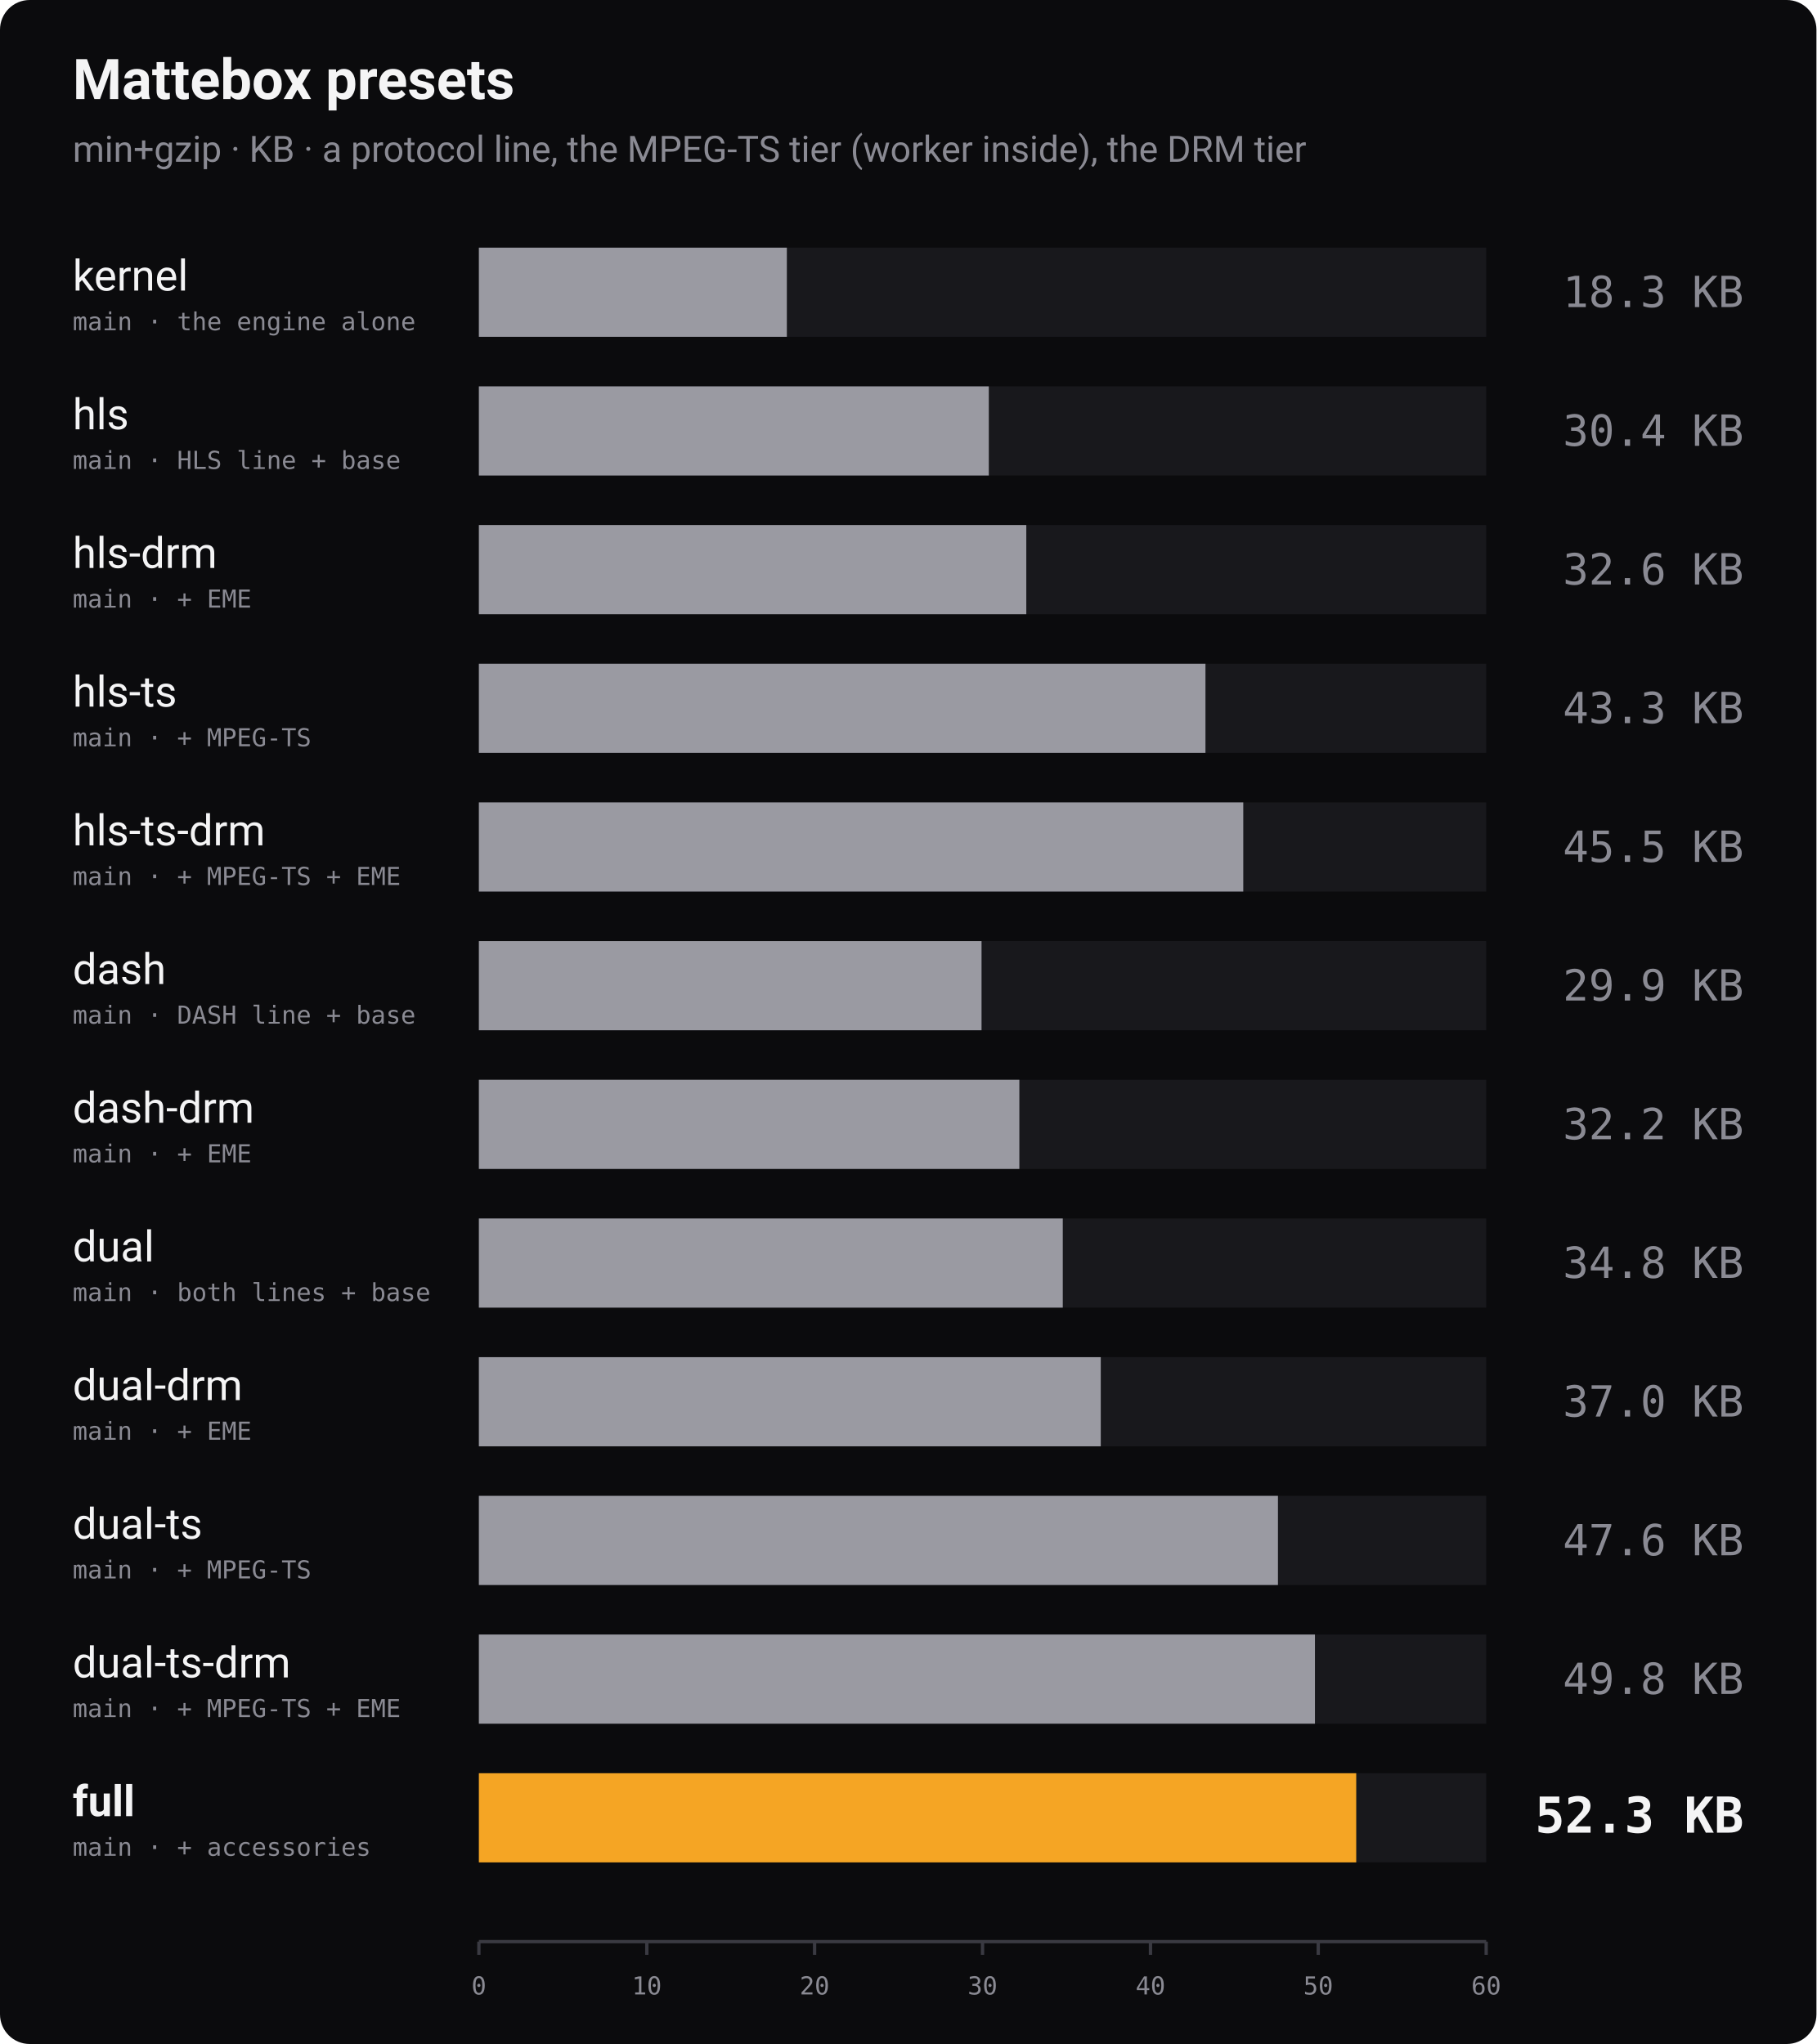
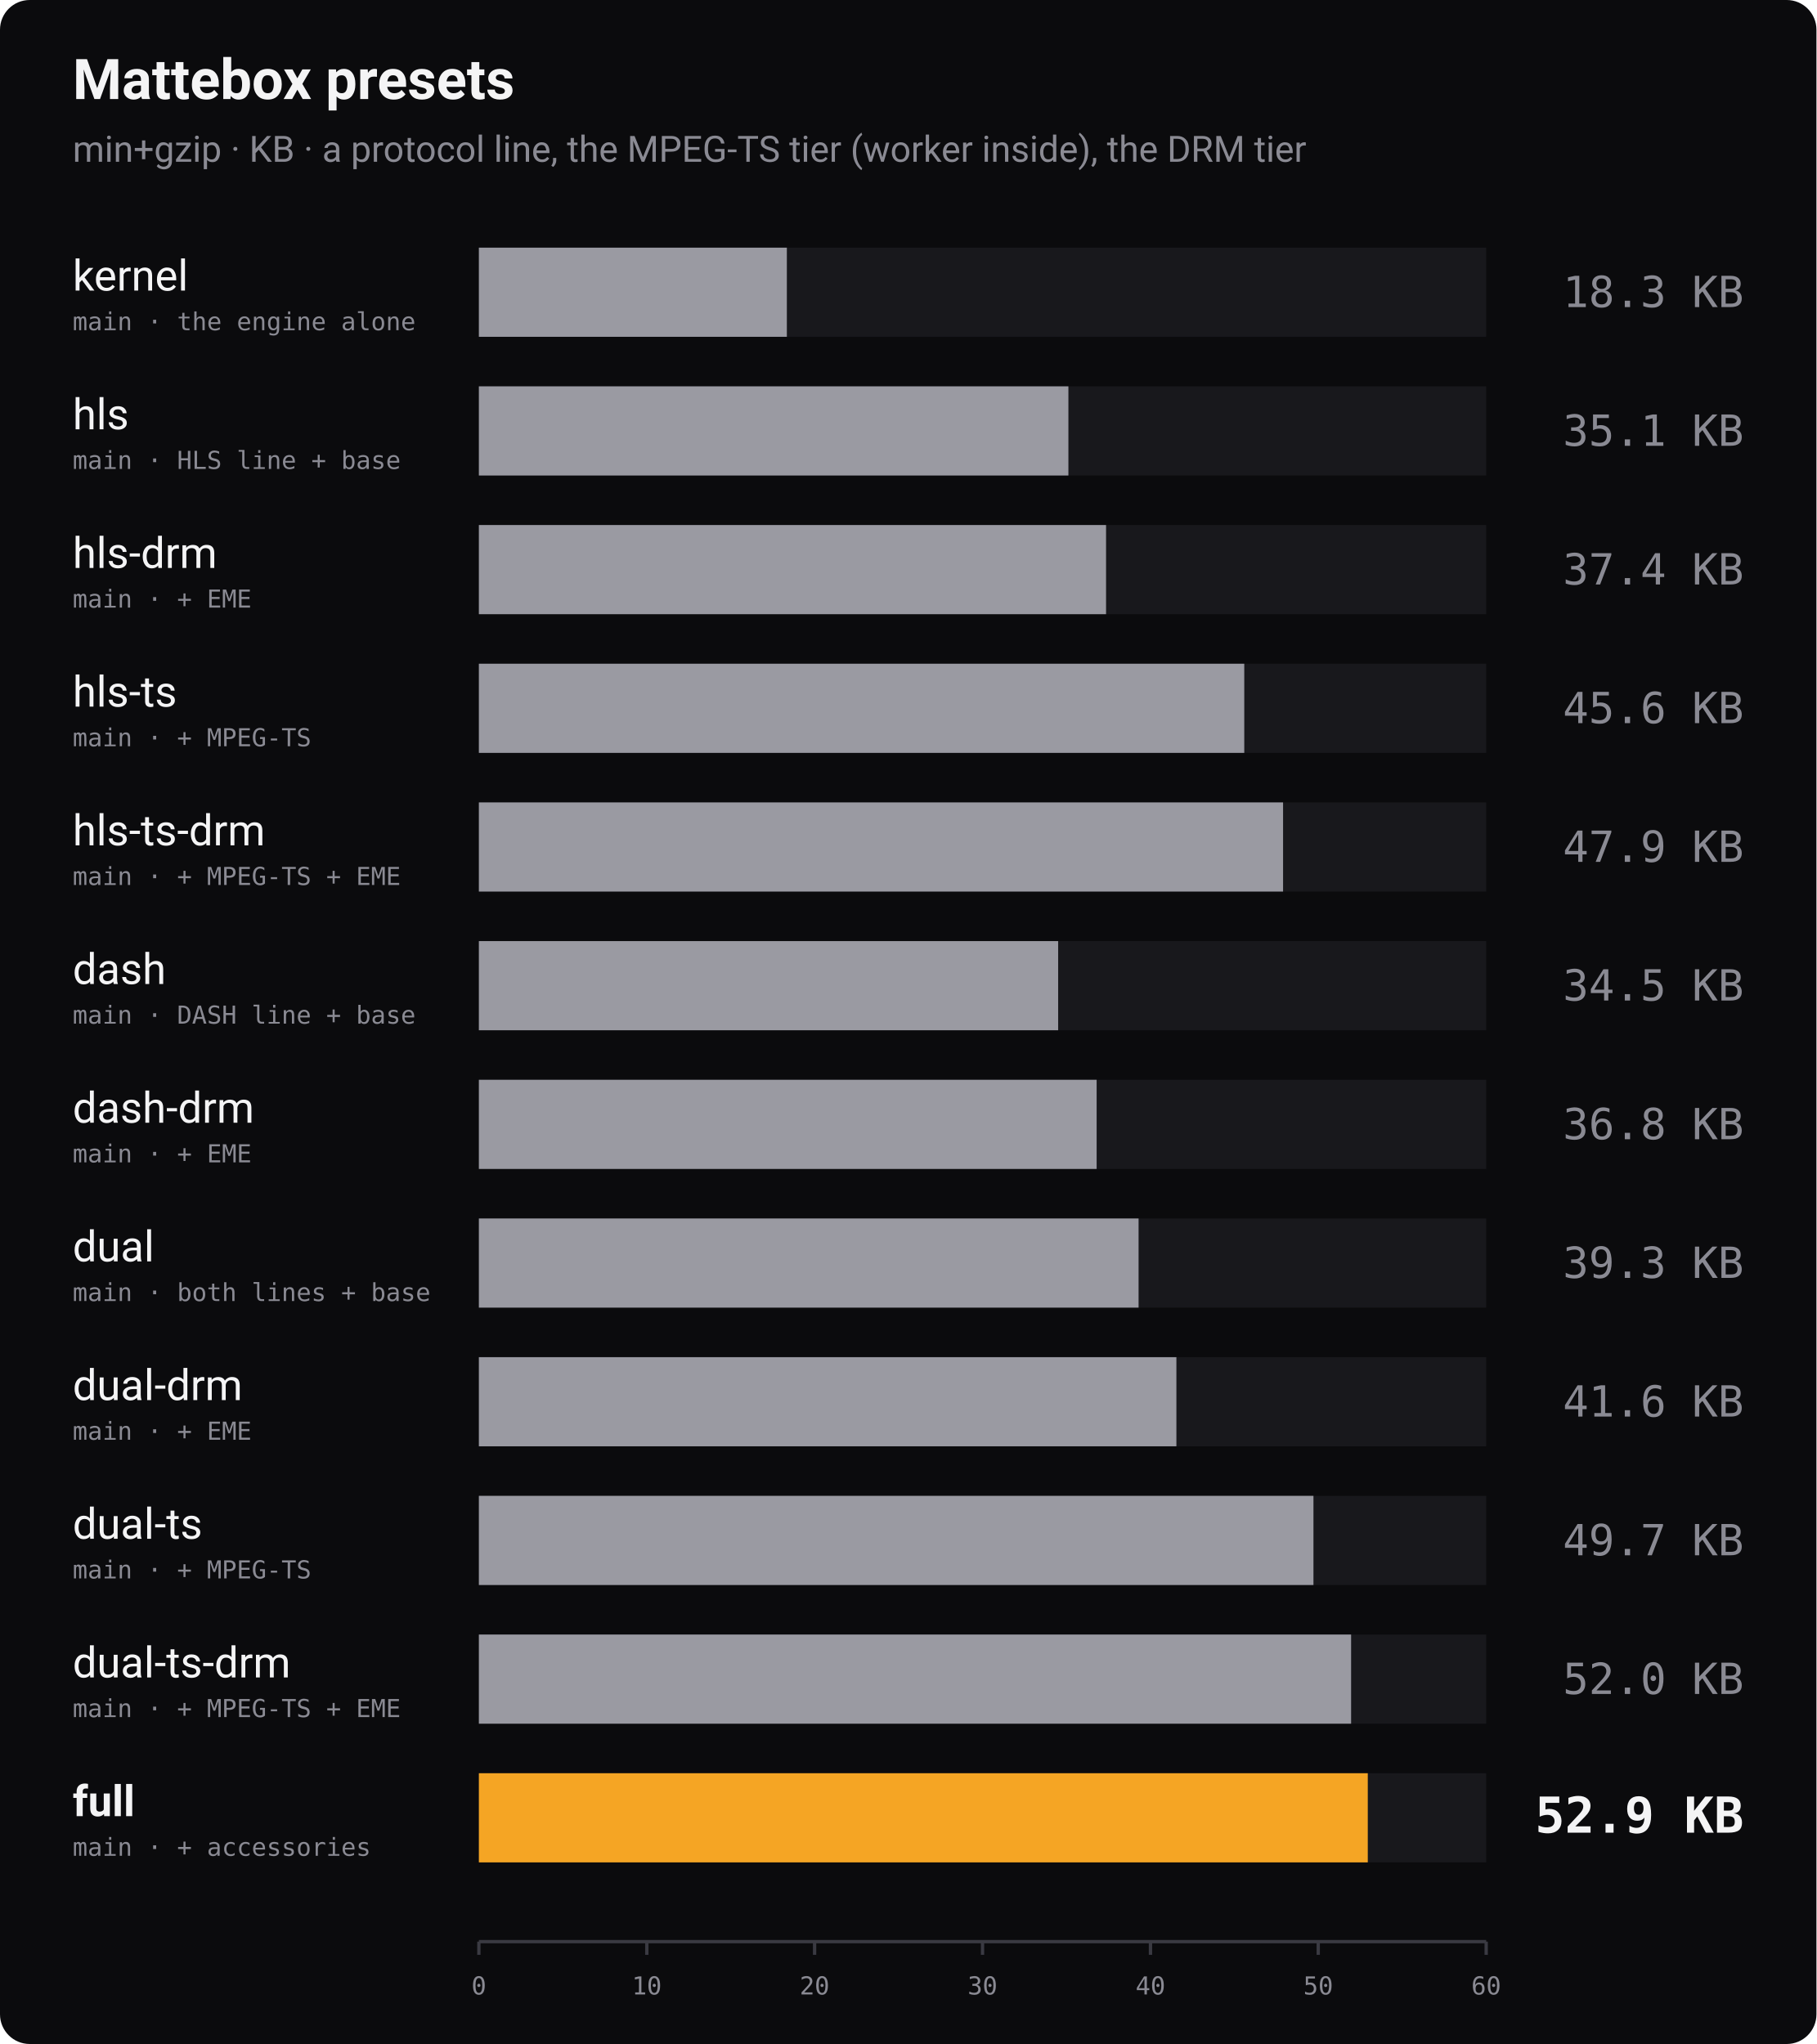
<svg xmlns="http://www.w3.org/2000/svg" width="1100" height="1238" viewBox="0 0 1100 1238" role="img" aria-label="Bundle size of every Mattebox preset, min+gzip">
  <rect width="1100" height="1238" rx="18" fill="#0b0b0d" />
  <text x="44" y="60" font-family="-apple-system, 'Segoe UI', Roboto, Helvetica, Arial, sans-serif" font-size="34" font-weight="700" fill="#f4f4f5">Mattebox presets</text>
  <text x="44" y="98" font-family="-apple-system, 'Segoe UI', Roboto, Helvetica, Arial, sans-serif" font-size="22" fill="#8a8a93">min+gzip · KB · a protocol line, the MPEG-TS tier (worker inside), the DRM tier</text>
  <text x="44" y="176" font-family="-apple-system, 'Segoe UI', Roboto, Helvetica, Arial, sans-serif" font-size="26" font-weight="400" fill="#f4f4f5">kernel</text>
  <text x="44" y="200" font-family="ui-monospace, 'SF Mono', Menlo, Consolas, monospace" font-size="15" fill="#8a8a93">main · the engine alone</text>
  <rect x="290" y="150" width="610" height="54" fill="#18181c" />
  <rect x="290" y="150" width="186.5" height="54" fill="#9a9aa2" />
  <text x="1056" y="186" text-anchor="end" font-family="ui-monospace, 'SF Mono', Menlo, Consolas, monospace" font-size="26" font-weight="400" fill="#8a8a93">18.3 KB</text>
  <text x="44" y="260" font-family="-apple-system, 'Segoe UI', Roboto, Helvetica, Arial, sans-serif" font-size="26" font-weight="400" fill="#f4f4f5">hls</text>
  <text x="44" y="284" font-family="ui-monospace, 'SF Mono', Menlo, Consolas, monospace" font-size="15" fill="#8a8a93">main · HLS line + base</text>
  <rect x="290" y="234" width="610" height="54" fill="#18181c" />
-   <rect x="290" y="234" width="308.8" height="54" fill="#9a9aa2" />
-   <text x="1056" y="270" text-anchor="end" font-family="ui-monospace, 'SF Mono', Menlo, Consolas, monospace" font-size="26" font-weight="400" fill="#8a8a93">30.4 KB</text>
+   <rect x="290" y="234" width="357.0" height="54" fill="#9a9aa2" />
+   <text x="1056" y="270" text-anchor="end" font-family="ui-monospace, 'SF Mono', Menlo, Consolas, monospace" font-size="26" font-weight="400" fill="#8a8a93">35.1 KB</text>
  <text x="44" y="344" font-family="-apple-system, 'Segoe UI', Roboto, Helvetica, Arial, sans-serif" font-size="26" font-weight="400" fill="#f4f4f5">hls-drm</text>
  <text x="44" y="368" font-family="ui-monospace, 'SF Mono', Menlo, Consolas, monospace" font-size="15" fill="#8a8a93">main · + EME</text>
  <rect x="290" y="318" width="610" height="54" fill="#18181c" />
-   <rect x="290" y="318" width="331.5" height="54" fill="#9a9aa2" />
-   <text x="1056" y="354" text-anchor="end" font-family="ui-monospace, 'SF Mono', Menlo, Consolas, monospace" font-size="26" font-weight="400" fill="#8a8a93">32.6 KB</text>
+   <rect x="290" y="318" width="379.8" height="54" fill="#9a9aa2" />
+   <text x="1056" y="354" text-anchor="end" font-family="ui-monospace, 'SF Mono', Menlo, Consolas, monospace" font-size="26" font-weight="400" fill="#8a8a93">37.4 KB</text>
  <text x="44" y="428" font-family="-apple-system, 'Segoe UI', Roboto, Helvetica, Arial, sans-serif" font-size="26" font-weight="400" fill="#f4f4f5">hls-ts</text>
  <text x="44" y="452" font-family="ui-monospace, 'SF Mono', Menlo, Consolas, monospace" font-size="15" fill="#8a8a93">main · + MPEG-TS</text>
  <rect x="290" y="402" width="610" height="54" fill="#18181c" />
-   <rect x="290" y="402" width="440.0" height="54" fill="#9a9aa2" />
-   <text x="1056" y="438" text-anchor="end" font-family="ui-monospace, 'SF Mono', Menlo, Consolas, monospace" font-size="26" font-weight="400" fill="#8a8a93">43.3 KB</text>
+   <rect x="290" y="402" width="463.5" height="54" fill="#9a9aa2" />
+   <text x="1056" y="438" text-anchor="end" font-family="ui-monospace, 'SF Mono', Menlo, Consolas, monospace" font-size="26" font-weight="400" fill="#8a8a93">45.6 KB</text>
  <text x="44" y="512" font-family="-apple-system, 'Segoe UI', Roboto, Helvetica, Arial, sans-serif" font-size="26" font-weight="400" fill="#f4f4f5">hls-ts-drm</text>
  <text x="44" y="536" font-family="ui-monospace, 'SF Mono', Menlo, Consolas, monospace" font-size="15" fill="#8a8a93">main · + MPEG-TS + EME</text>
  <rect x="290" y="486" width="610" height="54" fill="#18181c" />
-   <rect x="290" y="486" width="462.9" height="54" fill="#9a9aa2" />
-   <text x="1056" y="522" text-anchor="end" font-family="ui-monospace, 'SF Mono', Menlo, Consolas, monospace" font-size="26" font-weight="400" fill="#8a8a93">45.5 KB</text>
+   <rect x="290" y="486" width="487.0" height="54" fill="#9a9aa2" />
+   <text x="1056" y="522" text-anchor="end" font-family="ui-monospace, 'SF Mono', Menlo, Consolas, monospace" font-size="26" font-weight="400" fill="#8a8a93">47.9 KB</text>
  <text x="44" y="596" font-family="-apple-system, 'Segoe UI', Roboto, Helvetica, Arial, sans-serif" font-size="26" font-weight="400" fill="#f4f4f5">dash</text>
  <text x="44" y="620" font-family="ui-monospace, 'SF Mono', Menlo, Consolas, monospace" font-size="15" fill="#8a8a93">main · DASH line + base</text>
  <rect x="290" y="570" width="610" height="54" fill="#18181c" />
-   <rect x="290" y="570" width="304.4" height="54" fill="#9a9aa2" />
-   <text x="1056" y="606" text-anchor="end" font-family="ui-monospace, 'SF Mono', Menlo, Consolas, monospace" font-size="26" font-weight="400" fill="#8a8a93">29.9 KB</text>
+   <rect x="290" y="570" width="350.8" height="54" fill="#9a9aa2" />
+   <text x="1056" y="606" text-anchor="end" font-family="ui-monospace, 'SF Mono', Menlo, Consolas, monospace" font-size="26" font-weight="400" fill="#8a8a93">34.5 KB</text>
  <text x="44" y="680" font-family="-apple-system, 'Segoe UI', Roboto, Helvetica, Arial, sans-serif" font-size="26" font-weight="400" fill="#f4f4f5">dash-drm</text>
  <text x="44" y="704" font-family="ui-monospace, 'SF Mono', Menlo, Consolas, monospace" font-size="15" fill="#8a8a93">main · + EME</text>
  <rect x="290" y="654" width="610" height="54" fill="#18181c" />
-   <rect x="290" y="654" width="327.3" height="54" fill="#9a9aa2" />
-   <text x="1056" y="690" text-anchor="end" font-family="ui-monospace, 'SF Mono', Menlo, Consolas, monospace" font-size="26" font-weight="400" fill="#8a8a93">32.2 KB</text>
+   <rect x="290" y="654" width="374.1" height="54" fill="#9a9aa2" />
+   <text x="1056" y="690" text-anchor="end" font-family="ui-monospace, 'SF Mono', Menlo, Consolas, monospace" font-size="26" font-weight="400" fill="#8a8a93">36.8 KB</text>
  <text x="44" y="764" font-family="-apple-system, 'Segoe UI', Roboto, Helvetica, Arial, sans-serif" font-size="26" font-weight="400" fill="#f4f4f5">dual</text>
  <text x="44" y="788" font-family="ui-monospace, 'SF Mono', Menlo, Consolas, monospace" font-size="15" fill="#8a8a93">main · both lines + base</text>
  <rect x="290" y="738" width="610" height="54" fill="#18181c" />
-   <rect x="290" y="738" width="353.6" height="54" fill="#9a9aa2" />
-   <text x="1056" y="774" text-anchor="end" font-family="ui-monospace, 'SF Mono', Menlo, Consolas, monospace" font-size="26" font-weight="400" fill="#8a8a93">34.8 KB</text>
+   <rect x="290" y="738" width="399.5" height="54" fill="#9a9aa2" />
+   <text x="1056" y="774" text-anchor="end" font-family="ui-monospace, 'SF Mono', Menlo, Consolas, monospace" font-size="26" font-weight="400" fill="#8a8a93">39.3 KB</text>
  <text x="44" y="848" font-family="-apple-system, 'Segoe UI', Roboto, Helvetica, Arial, sans-serif" font-size="26" font-weight="400" fill="#f4f4f5">dual-drm</text>
  <text x="44" y="872" font-family="ui-monospace, 'SF Mono', Menlo, Consolas, monospace" font-size="15" fill="#8a8a93">main · + EME</text>
  <rect x="290" y="822" width="610" height="54" fill="#18181c" />
-   <rect x="290" y="822" width="376.6" height="54" fill="#9a9aa2" />
-   <text x="1056" y="858" text-anchor="end" font-family="ui-monospace, 'SF Mono', Menlo, Consolas, monospace" font-size="26" font-weight="400" fill="#8a8a93">37.0 KB</text>
+   <rect x="290" y="822" width="422.4" height="54" fill="#9a9aa2" />
+   <text x="1056" y="858" text-anchor="end" font-family="ui-monospace, 'SF Mono', Menlo, Consolas, monospace" font-size="26" font-weight="400" fill="#8a8a93">41.6 KB</text>
  <text x="44" y="932" font-family="-apple-system, 'Segoe UI', Roboto, Helvetica, Arial, sans-serif" font-size="26" font-weight="400" fill="#f4f4f5">dual-ts</text>
  <text x="44" y="956" font-family="ui-monospace, 'SF Mono', Menlo, Consolas, monospace" font-size="15" fill="#8a8a93">main · + MPEG-TS</text>
  <rect x="290" y="906" width="610" height="54" fill="#18181c" />
-   <rect x="290" y="906" width="483.9" height="54" fill="#9a9aa2" />
-   <text x="1056" y="942" text-anchor="end" font-family="ui-monospace, 'SF Mono', Menlo, Consolas, monospace" font-size="26" font-weight="400" fill="#8a8a93">47.6 KB</text>
+   <rect x="290" y="906" width="505.4" height="54" fill="#9a9aa2" />
+   <text x="1056" y="942" text-anchor="end" font-family="ui-monospace, 'SF Mono', Menlo, Consolas, monospace" font-size="26" font-weight="400" fill="#8a8a93">49.7 KB</text>
  <text x="44" y="1016" font-family="-apple-system, 'Segoe UI', Roboto, Helvetica, Arial, sans-serif" font-size="26" font-weight="400" fill="#f4f4f5">dual-ts-drm</text>
  <text x="44" y="1040" font-family="ui-monospace, 'SF Mono', Menlo, Consolas, monospace" font-size="15" fill="#8a8a93">main · + MPEG-TS + EME</text>
  <rect x="290" y="990" width="610" height="54" fill="#18181c" />
-   <rect x="290" y="990" width="506.3" height="54" fill="#9a9aa2" />
-   <text x="1056" y="1026" text-anchor="end" font-family="ui-monospace, 'SF Mono', Menlo, Consolas, monospace" font-size="26" font-weight="400" fill="#8a8a93">49.8 KB</text>
+   <rect x="290" y="990" width="528.2" height="54" fill="#9a9aa2" />
+   <text x="1056" y="1026" text-anchor="end" font-family="ui-monospace, 'SF Mono', Menlo, Consolas, monospace" font-size="26" font-weight="400" fill="#8a8a93">52.0 KB</text>
  <text x="44" y="1100" font-family="-apple-system, 'Segoe UI', Roboto, Helvetica, Arial, sans-serif" font-size="26" font-weight="700" fill="#f4f4f5">full</text>
  <text x="44" y="1124" font-family="ui-monospace, 'SF Mono', Menlo, Consolas, monospace" font-size="15" fill="#8a8a93">main · + accessories</text>
  <rect x="290" y="1074" width="610" height="54" fill="#18181c" />
-   <rect x="290" y="1074" width="531.3" height="54" fill="#f5a524" />
-   <text x="1056" y="1110" text-anchor="end" font-family="ui-monospace, 'SF Mono', Menlo, Consolas, monospace" font-size="30" font-weight="700" fill="#f4f4f5">52.3 KB</text>
+   <rect x="290" y="1074" width="538.3" height="54" fill="#f5a524" />
+   <text x="1056" y="1110" text-anchor="end" font-family="ui-monospace, 'SF Mono', Menlo, Consolas, monospace" font-size="30" font-weight="700" fill="#f4f4f5">52.9 KB</text>
  <line x1="290" y1="1176" x2="900" y2="1176" stroke="#3a3a42" stroke-width="2" />
  <line x1="290.0" y1="1176" x2="290.0" y2="1184" stroke="#3a3a42" stroke-width="2" />
  <text x="290.0" y="1208" text-anchor="middle" font-family="ui-monospace, 'SF Mono', Menlo, Consolas, monospace" font-size="15" fill="#8a8a93">0</text>
  <line x1="391.7" y1="1176" x2="391.7" y2="1184" stroke="#3a3a42" stroke-width="2" />
  <text x="391.7" y="1208" text-anchor="middle" font-family="ui-monospace, 'SF Mono', Menlo, Consolas, monospace" font-size="15" fill="#8a8a93">10</text>
  <line x1="493.3" y1="1176" x2="493.3" y2="1184" stroke="#3a3a42" stroke-width="2" />
  <text x="493.3" y="1208" text-anchor="middle" font-family="ui-monospace, 'SF Mono', Menlo, Consolas, monospace" font-size="15" fill="#8a8a93">20</text>
  <line x1="595.0" y1="1176" x2="595.0" y2="1184" stroke="#3a3a42" stroke-width="2" />
  <text x="595.0" y="1208" text-anchor="middle" font-family="ui-monospace, 'SF Mono', Menlo, Consolas, monospace" font-size="15" fill="#8a8a93">30</text>
  <line x1="696.7" y1="1176" x2="696.7" y2="1184" stroke="#3a3a42" stroke-width="2" />
  <text x="696.7" y="1208" text-anchor="middle" font-family="ui-monospace, 'SF Mono', Menlo, Consolas, monospace" font-size="15" fill="#8a8a93">40</text>
  <line x1="798.3" y1="1176" x2="798.3" y2="1184" stroke="#3a3a42" stroke-width="2" />
  <text x="798.3" y="1208" text-anchor="middle" font-family="ui-monospace, 'SF Mono', Menlo, Consolas, monospace" font-size="15" fill="#8a8a93">50</text>
  <line x1="900.0" y1="1176" x2="900.0" y2="1184" stroke="#3a3a42" stroke-width="2" />
  <text x="900.0" y="1208" text-anchor="middle" font-family="ui-monospace, 'SF Mono', Menlo, Consolas, monospace" font-size="15" fill="#8a8a93">60</text>
</svg>
